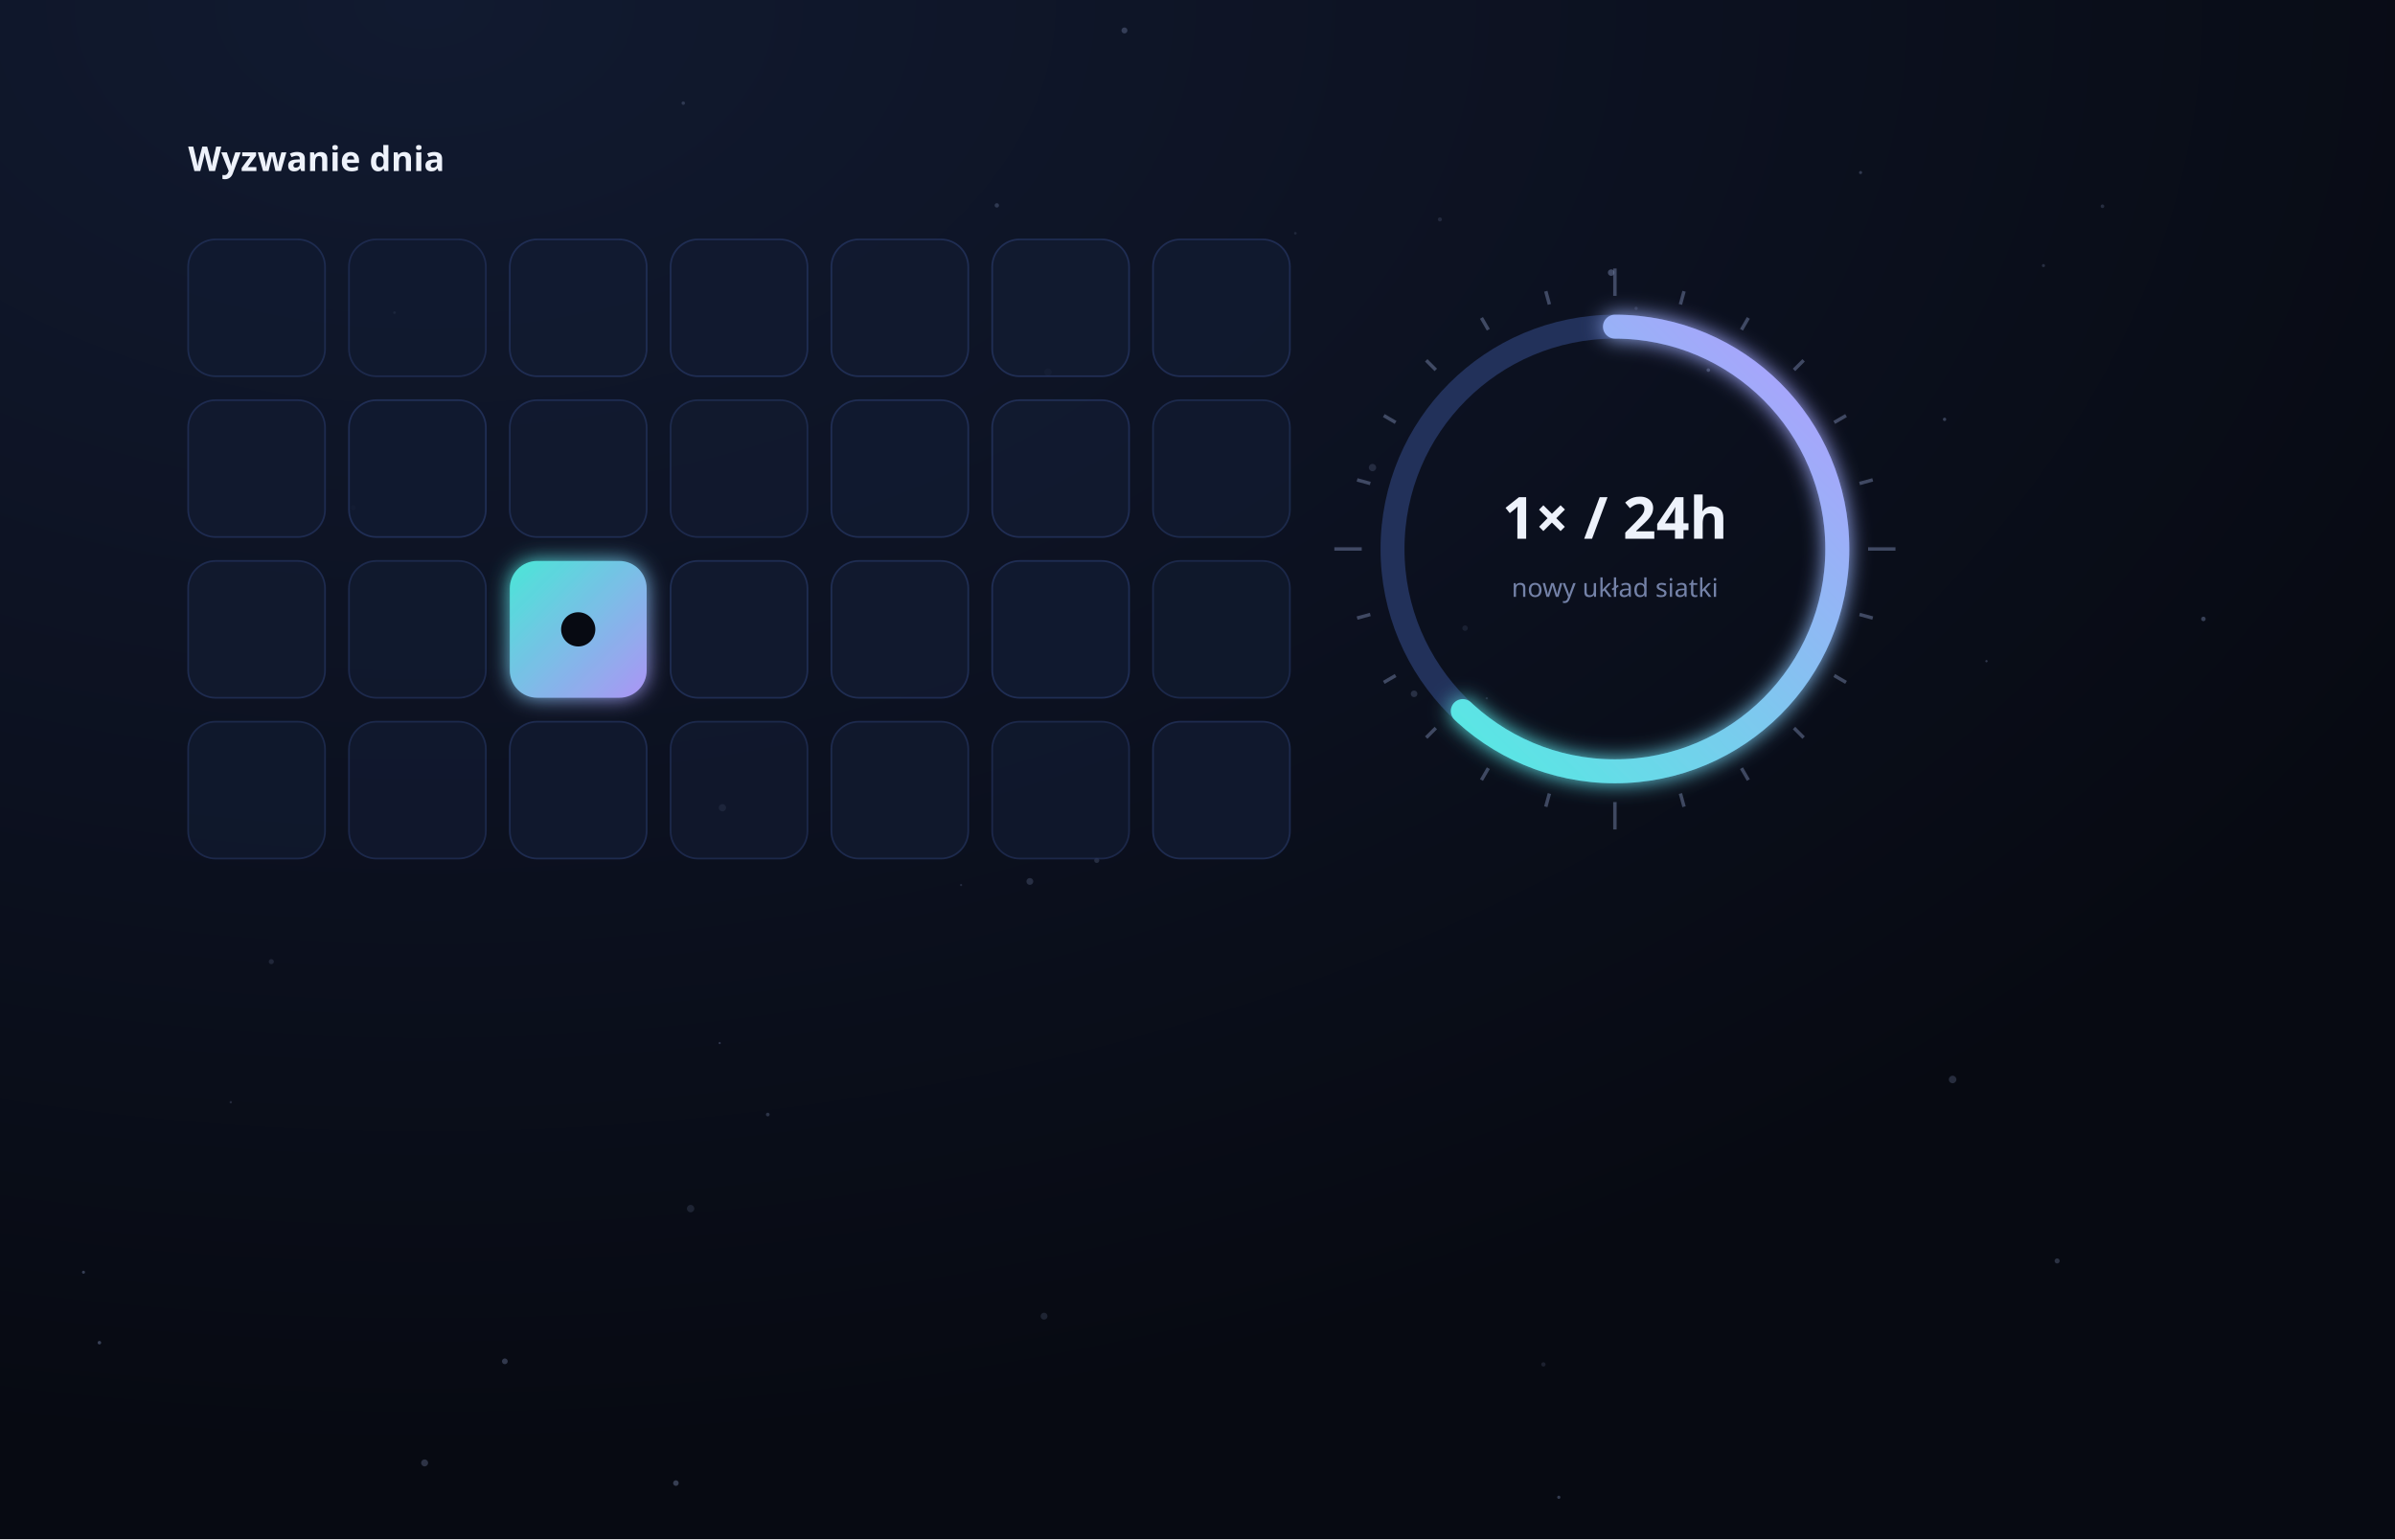
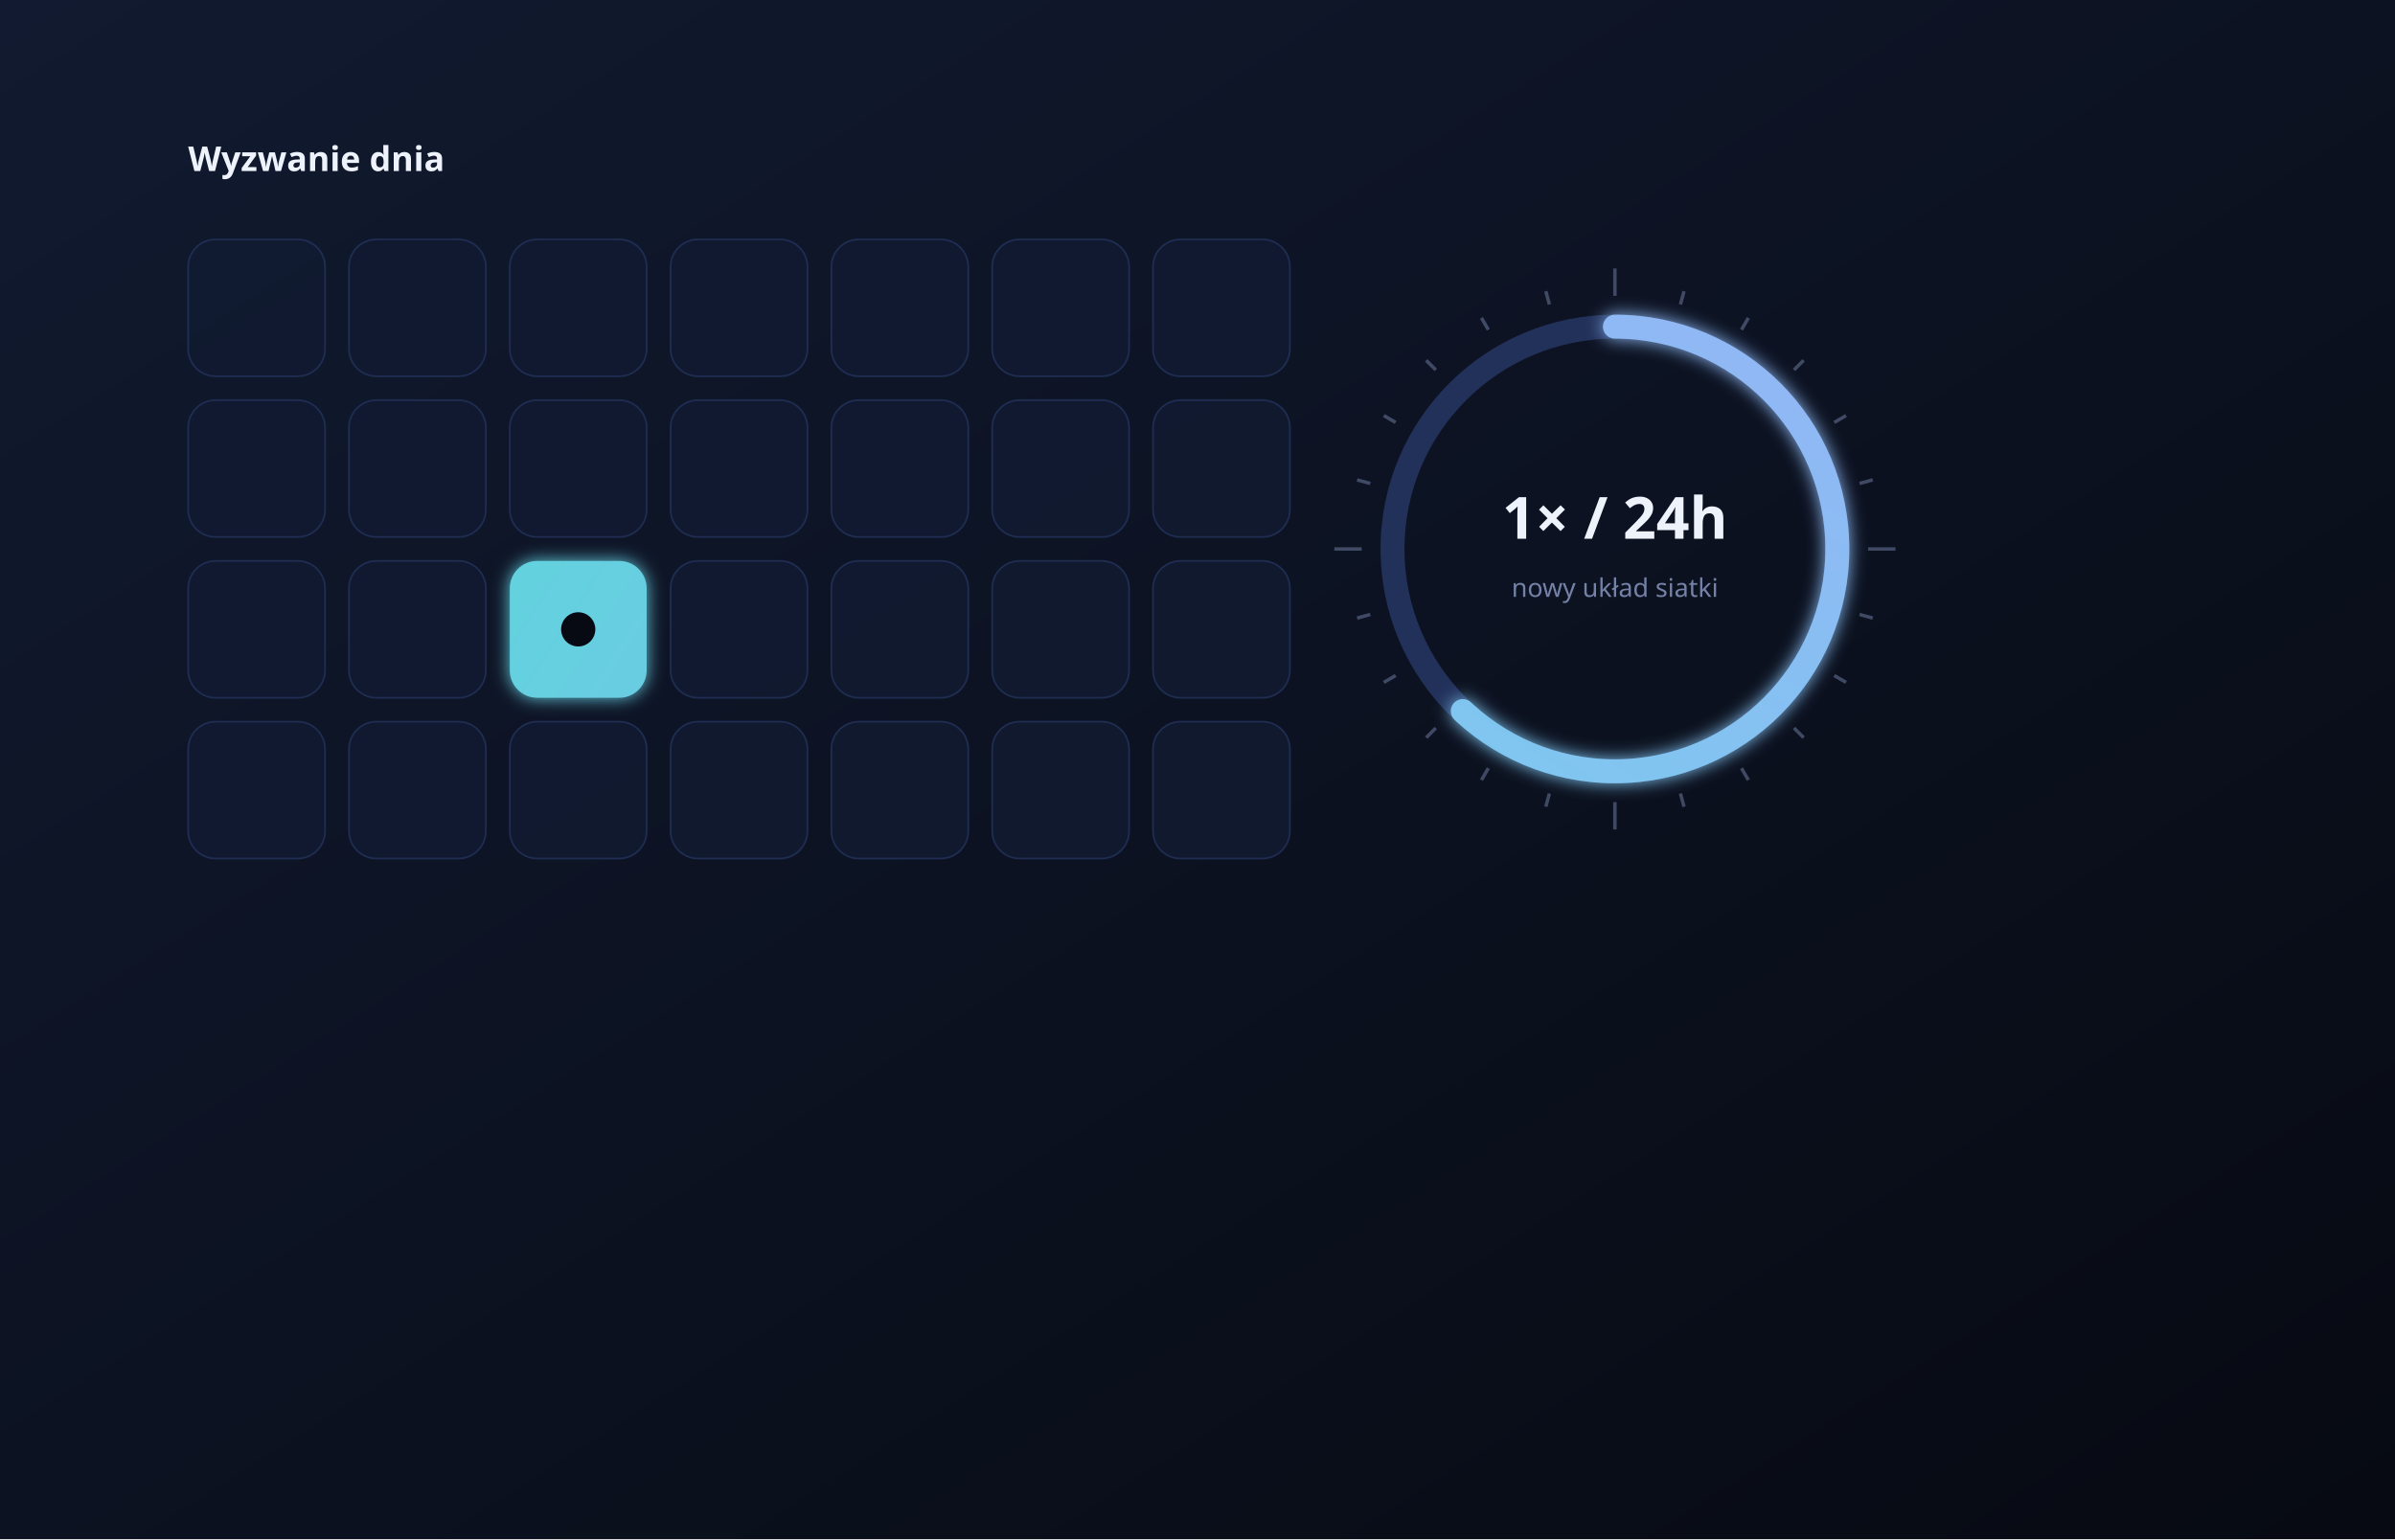
<svg xmlns="http://www.w3.org/2000/svg" viewBox="0 0 1400 900" width="1400" height="900" role="img" aria-label="Wyzwanie dnia — wspólny układ na 24 godziny">
  <defs>
-     <radialGradient id="bgrad-daily" cx="18%" cy="0%" r="95%">
+     <linearGradient id="bgrad-daily" x1="0%" y1="0%" x2="100%" y2="100%">
      <stop offset="0%" stop-color="#111a30" />
-       <stop offset="55%" stop-color="#0c1120" />
      <stop offset="100%" stop-color="#070a12" />
-     </radialGradient>
-     <linearGradient id="pulse-daily" x1="0%" y1="0%" x2="100%" y2="100%">
+     </linearGradient>
+     <linearGradient id="pulse-daily" gradientUnits="userSpaceOnUse" x1="0" y1="0" x2="1400" y2="900">
      <stop offset="0%" stop-color="#4cf1e0" />
      <stop offset="100%" stop-color="#b39bff" />
    </linearGradient>
-     <filter id="glow-daily" x="-60%" y="-60%" width="220%" height="220%">
-       <feGaussianBlur stdDeviation="6" result="blur" />
+     <filter id="glow-daily" filterUnits="userSpaceOnUse" x="-40" y="-40" width="1480" height="980">
+       <feGaussianBlur stdDeviation="5" result="blur" />
      <feMerge>
        <feMergeNode in="blur" />
        <feMergeNode in="SourceGraphic" />
      </feMerge>
    </filter>
  </defs>
  <rect width="1400" height="900" fill="url(#bgrad-daily)" />
-   <circle cx="158.6" cy="562.3" r="1.49" fill="#7482a8" opacity="0.21" />
-   <circle cx="869.1" cy="408.3" r="0.65" fill="#7482a8" opacity="0.23" />
-   <circle cx="206.5" cy="296.9" r="1.39" fill="#7482a8" opacity="0.30" />
-   <circle cx="582.7" cy="120.1" r="1.28" fill="#7482a8" opacity="0.33" />
-   <circle cx="399.4" cy="60.3" r="1.01" fill="#7482a8" opacity="0.31" />
-   <circle cx="230.6" cy="182.8" r="0.76" fill="#7482a8" opacity="0.40" />
-   <circle cx="1161.2" cy="386.6" r="0.67" fill="#7482a8" opacity="0.37" />
-   <circle cx="395.1" cy="867.2" r="1.63" fill="#7482a8" opacity="0.43" />
-   <circle cx="1202.5" cy="737.3" r="1.48" fill="#7482a8" opacity="0.33" />
-   <circle cx="956.4" cy="180.3" r="0.96" fill="#7482a8" opacity="0.22" />
-   <circle cx="612.6" cy="217.6" r="2.14" fill="#7482a8" opacity="0.35" />
-   <circle cx="1136.7" cy="245.2" r="0.98" fill="#7482a8" opacity="0.43" />
-   <circle cx="1229.0" cy="120.6" r="1.05" fill="#7482a8" opacity="0.27" />
-   <circle cx="448.8" cy="651.7" r="1.07" fill="#7482a8" opacity="0.33" />
-   <circle cx="422.3" cy="472.3" r="2.12" fill="#7482a8" opacity="0.45" />
-   <circle cx="248.2" cy="855.4" r="2.04" fill="#7482a8" opacity="0.34" />
-   <circle cx="841.7" cy="128.3" r="1.19" fill="#7482a8" opacity="0.21" />
-   <circle cx="1288.0" cy="361.9" r="1.32" fill="#7482a8" opacity="0.44" />
-   <circle cx="941.8" cy="159.4" r="1.91" fill="#7482a8" opacity="0.50" />
-   <circle cx="757.2" cy="136.4" r="0.77" fill="#7482a8" opacity="0.18" />
-   <circle cx="134.9" cy="644.5" r="0.68" fill="#7482a8" opacity="0.25" />
-   <circle cx="403.7" cy="706.7" r="2.16" fill="#7482a8" opacity="0.20" />
-   <circle cx="1087.6" cy="100.9" r="0.91" fill="#7482a8" opacity="0.37" />
-   <circle cx="802.3" cy="273.4" r="2.14" fill="#7482a8" opacity="0.24" />
-   <circle cx="561.8" cy="517.5" r="0.63" fill="#7482a8" opacity="0.25" />
-   <circle cx="295.1" cy="796.0" r="1.68" fill="#7482a8" opacity="0.39" />
-   <circle cx="602.0" cy="515.4" r="2.00" fill="#7482a8" opacity="0.28" />
-   <circle cx="1141.4" cy="631.2" r="2.21" fill="#7482a8" opacity="0.29" />
-   <circle cx="856.4" cy="367.3" r="1.60" fill="#7482a8" opacity="0.15" />
-   <circle cx="48.8" cy="743.9" r="0.88" fill="#7482a8" opacity="0.44" />
-   <circle cx="998.6" cy="216.4" r="1.04" fill="#7482a8" opacity="0.42" />
-   <circle cx="826.6" cy="405.7" r="1.93" fill="#7482a8" opacity="0.28" />
-   <circle cx="902.2" cy="797.8" r="1.26" fill="#7482a8" opacity="0.19" />
-   <circle cx="641.1" cy="503.1" r="1.49" fill="#7482a8" opacity="0.26" />
-   <circle cx="657.3" cy="17.8" r="1.74" fill="#7482a8" opacity="0.38" />
-   <circle cx="58.1" cy="785.1" r="1.03" fill="#7482a8" opacity="0.45" />
-   <circle cx="610.3" cy="769.6" r="2.02" fill="#7482a8" opacity="0.21" />
-   <circle cx="911.2" cy="875.5" r="0.94" fill="#7482a8" opacity="0.41" />
-   <circle cx="420.7" cy="609.9" r="0.61" fill="#7482a8" opacity="0.40" />
-   <circle cx="1194.5" cy="155.3" r="0.91" fill="#7482a8" opacity="0.28" />
-   <rect x="110" y="140" width="80" height="80" rx="16" fill="#111a30" stroke="#22315a" opacity="0.769" />
-   <rect x="204" y="140" width="80" height="80" rx="16" fill="#111a30" stroke="#22315a" opacity="0.721" />
-   <rect x="298" y="140" width="80" height="80" rx="16" fill="#111a30" stroke="#22315a" opacity="0.865" />
-   <rect x="392" y="140" width="80" height="80" rx="16" fill="#111a30" stroke="#22315a" opacity="0.855" />
-   <rect x="486" y="140" width="80" height="80" rx="16" fill="#111a30" stroke="#22315a" opacity="0.86" />
-   <rect x="580" y="140" width="80" height="80" rx="16" fill="#111a30" stroke="#22315a" opacity="0.875" />
-   <rect x="674" y="140" width="80" height="80" rx="16" fill="#111a30" stroke="#22315a" opacity="0.841" />
-   <rect x="110" y="234" width="80" height="80" rx="16" fill="#111a30" stroke="#22315a" opacity="0.794" />
-   <rect x="204" y="234" width="80" height="80" rx="16" fill="#111a30" stroke="#22315a" opacity="0.899" />
-   <rect x="298" y="234" width="80" height="80" rx="16" fill="#111a30" stroke="#22315a" opacity="0.808" />
-   <rect x="392" y="234" width="80" height="80" rx="16" fill="#111a30" stroke="#22315a" opacity="0.738" />
-   <rect x="486" y="234" width="80" height="80" rx="16" fill="#111a30" stroke="#22315a" opacity="0.851" />
-   <rect x="580" y="234" width="80" height="80" rx="16" fill="#111a30" stroke="#22315a" opacity="0.873" />
-   <rect x="674" y="234" width="80" height="80" rx="16" fill="#111a30" stroke="#22315a" opacity="0.75" />
-   <rect x="110" y="328" width="80" height="80" rx="16" fill="#111a30" stroke="#22315a" opacity="0.795" />
-   <rect x="204" y="328" width="80" height="80" rx="16" fill="#111a30" stroke="#22315a" opacity="0.755" />
+   <rect x="110" y="140" width="80" height="80" rx="16" fill="#111a30" stroke="#22315a" opacity="0.85" />
+   <rect x="204" y="140" width="80" height="80" rx="16" fill="#111a30" stroke="#22315a" opacity="0.85" />
+   <rect x="298" y="140" width="80" height="80" rx="16" fill="#111a30" stroke="#22315a" opacity="0.85" />
+   <rect x="392" y="140" width="80" height="80" rx="16" fill="#111a30" stroke="#22315a" opacity="0.85" />
+   <rect x="486" y="140" width="80" height="80" rx="16" fill="#111a30" stroke="#22315a" opacity="0.85" />
+   <rect x="580" y="140" width="80" height="80" rx="16" fill="#111a30" stroke="#22315a" opacity="0.85" />
+   <rect x="674" y="140" width="80" height="80" rx="16" fill="#111a30" stroke="#22315a" opacity="0.85" />
+   <rect x="110" y="234" width="80" height="80" rx="16" fill="#111a30" stroke="#22315a" opacity="0.85" />
+   <rect x="204" y="234" width="80" height="80" rx="16" fill="#111a30" stroke="#22315a" opacity="0.85" />
+   <rect x="298" y="234" width="80" height="80" rx="16" fill="#111a30" stroke="#22315a" opacity="0.85" />
+   <rect x="392" y="234" width="80" height="80" rx="16" fill="#111a30" stroke="#22315a" opacity="0.85" />
+   <rect x="486" y="234" width="80" height="80" rx="16" fill="#111a30" stroke="#22315a" opacity="0.85" />
+   <rect x="580" y="234" width="80" height="80" rx="16" fill="#111a30" stroke="#22315a" opacity="0.85" />
+   <rect x="674" y="234" width="80" height="80" rx="16" fill="#111a30" stroke="#22315a" opacity="0.85" />
+   <rect x="110" y="328" width="80" height="80" rx="16" fill="#111a30" stroke="#22315a" opacity="0.85" />
+   <rect x="204" y="328" width="80" height="80" rx="16" fill="#111a30" stroke="#22315a" opacity="0.85" />
  <rect x="298" y="328" width="80" height="80" rx="16" fill="url(#pulse-daily)" stroke="none" filter="url(#glow-daily)" opacity="0.95" />
  <circle cx="338" cy="368" r="10" fill="#070a12" />
-   <rect x="392" y="328" width="80" height="80" rx="16" fill="#111a30" stroke="#22315a" opacity="0.859" />
-   <rect x="486" y="328" width="80" height="80" rx="16" fill="#111a30" stroke="#22315a" opacity="0.852" />
-   <rect x="580" y="328" width="80" height="80" rx="16" fill="#111a30" stroke="#22315a" opacity="0.886" />
-   <rect x="674" y="328" width="80" height="80" rx="16" fill="#111a30" stroke="#22315a" opacity="0.717" />
-   <rect x="110" y="422" width="80" height="80" rx="16" fill="#111a30" stroke="#22315a" opacity="0.73" />
-   <rect x="204" y="422" width="80" height="80" rx="16" fill="#111a30" stroke="#22315a" opacity="0.742" />
-   <rect x="298" y="422" width="80" height="80" rx="16" fill="#111a30" stroke="#22315a" opacity="0.814" />
-   <rect x="392" y="422" width="80" height="80" rx="16" fill="#111a30" stroke="#22315a" opacity="0.738" />
-   <rect x="486" y="422" width="80" height="80" rx="16" fill="#111a30" stroke="#22315a" opacity="0.773" />
-   <rect x="580" y="422" width="80" height="80" rx="16" fill="#111a30" stroke="#22315a" opacity="0.719" />
-   <rect x="674" y="422" width="80" height="80" rx="16" fill="#111a30" stroke="#22315a" opacity="0.822" />
+   <rect x="392" y="328" width="80" height="80" rx="16" fill="#111a30" stroke="#22315a" opacity="0.85" />
+   <rect x="486" y="328" width="80" height="80" rx="16" fill="#111a30" stroke="#22315a" opacity="0.85" />
+   <rect x="580" y="328" width="80" height="80" rx="16" fill="#111a30" stroke="#22315a" opacity="0.85" />
+   <rect x="674" y="328" width="80" height="80" rx="16" fill="#111a30" stroke="#22315a" opacity="0.85" />
+   <rect x="110" y="422" width="80" height="80" rx="16" fill="#111a30" stroke="#22315a" opacity="0.85" />
+   <rect x="204" y="422" width="80" height="80" rx="16" fill="#111a30" stroke="#22315a" opacity="0.85" />
+   <rect x="298" y="422" width="80" height="80" rx="16" fill="#111a30" stroke="#22315a" opacity="0.85" />
+   <rect x="392" y="422" width="80" height="80" rx="16" fill="#111a30" stroke="#22315a" opacity="0.85" />
+   <rect x="486" y="422" width="80" height="80" rx="16" fill="#111a30" stroke="#22315a" opacity="0.85" />
+   <rect x="580" y="422" width="80" height="80" rx="16" fill="#111a30" stroke="#22315a" opacity="0.85" />
+   <rect x="674" y="422" width="80" height="80" rx="16" fill="#111a30" stroke="#22315a" opacity="0.85" />
  <line x1="944.0" y1="173.0" x2="944.0" y2="157.0" stroke="#7482a8" stroke-width="2" opacity="0.5" />
  <line x1="982.3" y1="178.0" x2="984.4" y2="170.3" stroke="#7482a8" stroke-width="2" opacity="0.5" />
  <line x1="1018.0" y1="192.8" x2="1022.0" y2="185.9" stroke="#7482a8" stroke-width="2" opacity="0.5" />
  <line x1="1048.7" y1="216.3" x2="1054.3" y2="210.7" stroke="#7482a8" stroke-width="2" opacity="0.5" />
  <line x1="1072.2" y1="247.0" x2="1079.1" y2="243.0" stroke="#7482a8" stroke-width="2" opacity="0.5" />
  <line x1="1087.0" y1="282.7" x2="1094.7" y2="280.6" stroke="#7482a8" stroke-width="2" opacity="0.5" />
  <line x1="1092.0" y1="321.0" x2="1108.0" y2="321.0" stroke="#7482a8" stroke-width="2" opacity="0.5" />
  <line x1="1087.0" y1="359.3" x2="1094.7" y2="361.4" stroke="#7482a8" stroke-width="2" opacity="0.5" />
  <line x1="1072.2" y1="395.0" x2="1079.1" y2="399.0" stroke="#7482a8" stroke-width="2" opacity="0.5" />
  <line x1="1048.7" y1="425.7" x2="1054.3" y2="431.3" stroke="#7482a8" stroke-width="2" opacity="0.5" />
  <line x1="1018.0" y1="449.2" x2="1022.0" y2="456.1" stroke="#7482a8" stroke-width="2" opacity="0.5" />
  <line x1="982.3" y1="464.0" x2="984.4" y2="471.7" stroke="#7482a8" stroke-width="2" opacity="0.5" />
  <line x1="944.0" y1="469.0" x2="944.0" y2="485.0" stroke="#7482a8" stroke-width="2" opacity="0.5" />
  <line x1="905.7" y1="464.0" x2="903.6" y2="471.7" stroke="#7482a8" stroke-width="2" opacity="0.5" />
  <line x1="870.0" y1="449.2" x2="866.0" y2="456.1" stroke="#7482a8" stroke-width="2" opacity="0.5" />
  <line x1="839.3" y1="425.7" x2="833.7" y2="431.3" stroke="#7482a8" stroke-width="2" opacity="0.5" />
  <line x1="815.8" y1="395.0" x2="808.9" y2="399.0" stroke="#7482a8" stroke-width="2" opacity="0.5" />
  <line x1="801.0" y1="359.3" x2="793.3" y2="361.4" stroke="#7482a8" stroke-width="2" opacity="0.5" />
  <line x1="796.0" y1="321.0" x2="780.0" y2="321.0" stroke="#7482a8" stroke-width="2" opacity="0.5" />
  <line x1="801.0" y1="282.7" x2="793.3" y2="280.6" stroke="#7482a8" stroke-width="2" opacity="0.5" />
  <line x1="815.8" y1="247.0" x2="808.9" y2="243.0" stroke="#7482a8" stroke-width="2" opacity="0.5" />
  <line x1="839.3" y1="216.3" x2="833.7" y2="210.7" stroke="#7482a8" stroke-width="2" opacity="0.5" />
  <line x1="870.0" y1="192.8" x2="866.0" y2="185.9" stroke="#7482a8" stroke-width="2" opacity="0.5" />
  <line x1="905.7" y1="178.0" x2="903.6" y2="170.3" stroke="#7482a8" stroke-width="2" opacity="0.5" />
  <circle cx="944" cy="321" r="130" fill="none" stroke="#22315a" stroke-width="14" />
  <circle cx="944" cy="321" r="130" fill="none" stroke="url(#pulse-daily)" stroke-width="14" stroke-linecap="round" stroke-dasharray="816.8" stroke-dashoffset="310.4" transform="rotate(-90 944 321)" filter="url(#glow-daily)" />
  <text x="944" y="315" text-anchor="middle" font-family="sans-serif" font-size="34" font-weight="700" fill="#eef2fb">1× / 24h</text>
  <text x="944" y="349" text-anchor="middle" font-family="sans-serif" font-size="15" fill="#7482a8">nowy układ siatki</text>
  <text x="110" y="100" font-family="sans-serif" font-size="20" font-weight="700" fill="#eef2fb">Wyzwanie dnia</text>
</svg>
